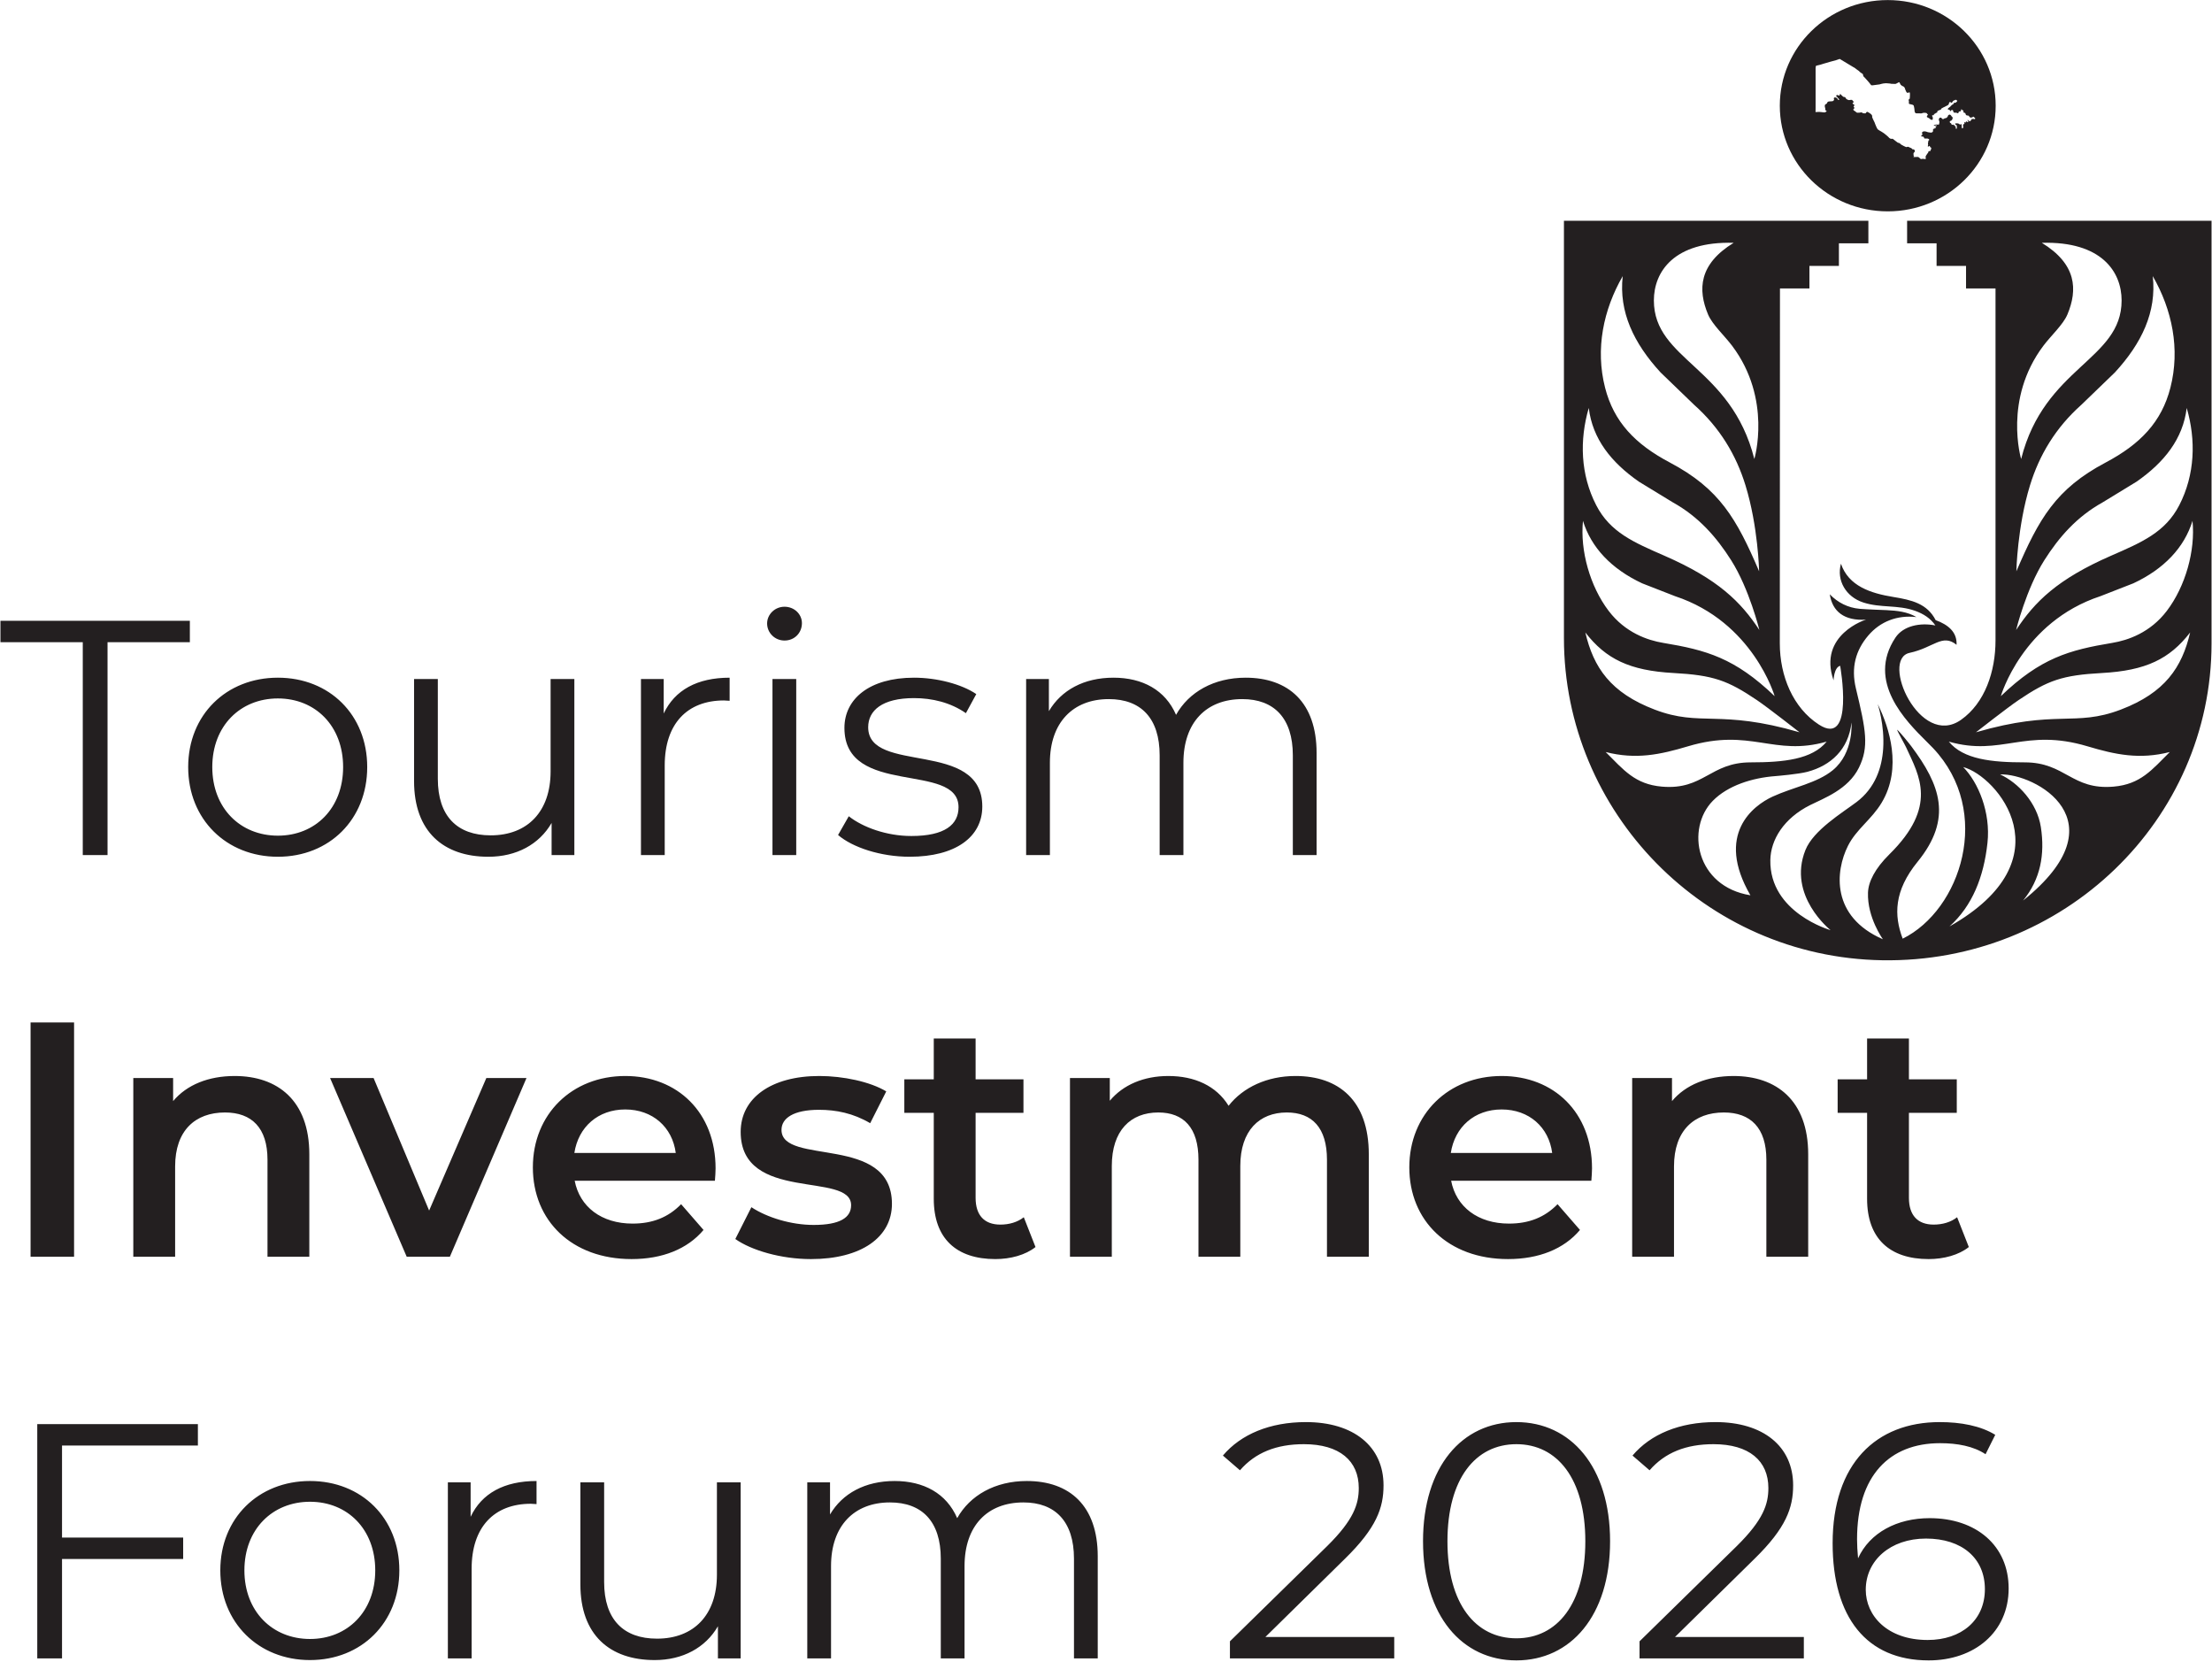
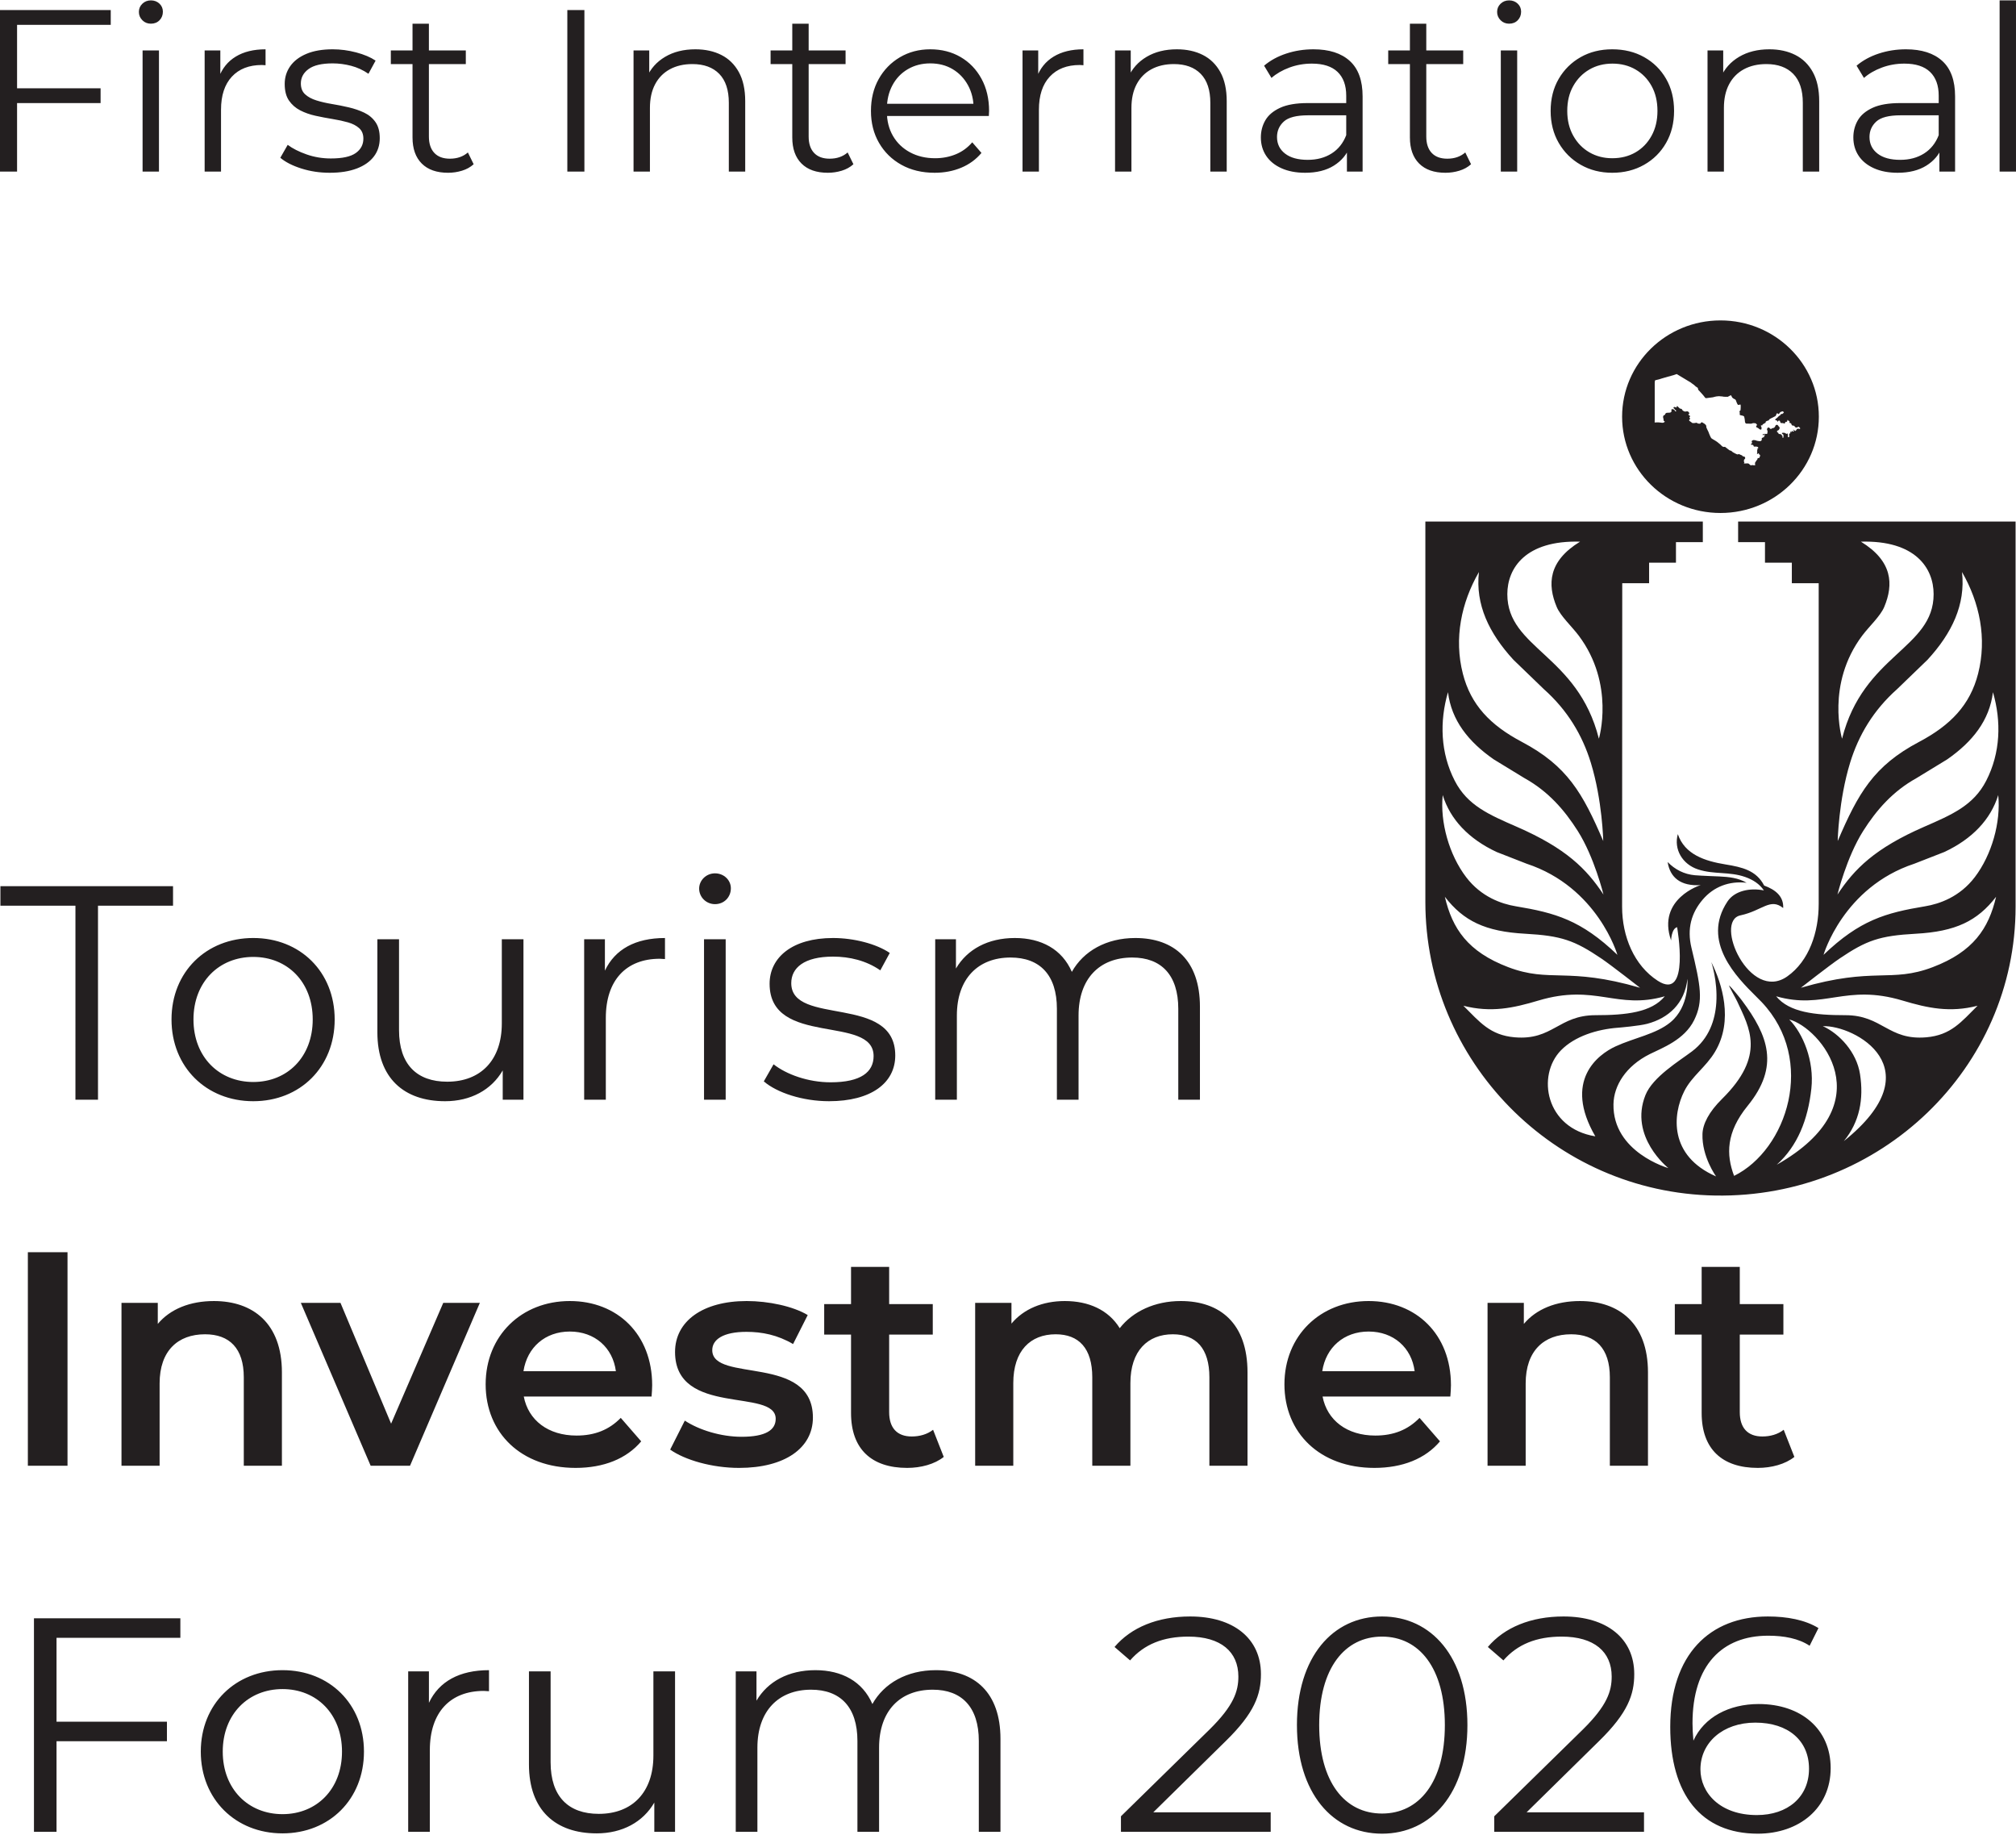
- <svg xmlns="http://www.w3.org/2000/svg" aria-label="Tourism Investment Forum 2026" viewBox="226.897 134.638 396.601 297.779">
+ <svg xmlns="http://www.w3.org/2000/svg" aria-label="First International Tourism Investment Forum 2026" viewBox="226.897 71.632 396.601 360.785">
  <g fill="#231f20">
    <path id="forum-lockup-mono-dark-mark" d="M615.392 244.15c-2.963 3.893-6.955 5.263-9.76 5.728-7.764 1.287-12.861 2.712-19.996 9.552 0 0 3.842-13.302 17.868-17.927l5.888-2.298c5.514-2.576 9.135-6.415 10.611-11.197.537 5.33-1.263 11.746-4.611 16.143m-8.254 17.692c-8.287 3.16-11.572-.12-25.961 4.062 0 0 5.654-4.427 7.621-5.755 5.279-3.563 7.842-4.48 14.988-4.871 7.845-.43 12.118-2.507 15.794-7.267-1.464 6.26-4.5 10.803-12.442 13.83m-1.297 13.807c-7.487.642-8.626-4.351-15.904-4.351-5.985 0-11.03-.544-13.627-3.718 9.48 2.714 13.606-2.526 24.862.839 4.997 1.493 9.317 2.415 14.762 1.024-3.196 3.168-5.22 5.787-10.093 6.206m-16.212 20.417c3.12-3.808 3.935-8.274 3.185-13.16-.671-4.368-4.078-7.973-7.313-9.448 6.217-.217 22.021 8.273 4.128 22.608m-13.196 4.643c4.086-3.684 6.141-8.845 6.808-14.978.597-5.482-1.657-10.85-4.352-13.591 6.046 1.575 18.842 16.517-2.456 28.569m16.993-65.63c2.629-4.153 5.836-7.816 10.464-10.387l6.076-3.708c4.973-3.458 8.326-7.673 8.998-13.215 1.675 5.738 1.498 11.932-1.332 17.429-2.505 4.867-6.753 6.667-12.211 9.049-9.68 4.225-13.718 8.278-17.046 13.324 0 0 1.797-7.35 5.051-12.492m-2.561-13.44c1.671-5.437 4.605-10.344 9.235-14.461l5.989-5.78c4.788-5.205 7.509-10.838 6.788-17.261 3.473 6.025 4.938 13.052 3.165 19.993-1.57 6.143-5.404 10.134-11.606 13.414-8.949 4.73-11.979 10.099-16.015 19.504 0 0 .167-7.996 2.444-15.408m2.12-43.475c10.71-.306 14.306 5.202 14.306 10.328 0 10.728-13.837 11.857-18.012 28.427 0 0-3.232-10.708 3.978-20.29 1.375-1.827 3.562-3.816 4.319-5.623 1.86-4.441 1.663-9.017-4.591-12.842m-52.247 116.96c-9.802-1.586-11.582-11.966-6.764-16.911 2.698-2.77 7.107-4.147 11.241-4.452.328-.025 4.151-.35 5.741-.772 4.167-1.11 7.367-3.97 7.904-8.83 0 0 .452 5.43-3.36 8.548-2.84 2.324-7.065 3.024-10.77 4.723-3.497 1.604-10.337 6.763-3.992 17.694m-15.859-19.476c-4.874-.42-6.898-3.038-10.093-6.206 5.445 1.39 9.764.469 14.761-1.024 11.257-3.365 15.382 1.875 24.862-.84-2.597 3.175-7.642 3.719-13.627 3.719-7.278 0-8.417 4.993-15.903 4.35m2.055-20.37c7.145.393 9.708 1.309 14.988 4.872 1.966 1.328 7.62 5.755 7.62 5.755-14.389-4.181-17.674-.902-25.961-4.062-7.942-3.028-10.978-7.57-12.441-13.831 3.675 4.76 7.948 6.837 15.794 7.267m-16.217-27.271c1.476 4.782 5.096 8.62 10.61 11.197l5.888 2.298c14.026 4.625 17.868 17.927 17.868 17.927-7.135-6.84-12.232-8.265-19.996-9.552-2.805-.465-6.796-1.835-9.76-5.727-3.348-4.397-5.147-10.813-4.61-16.143m1.038-20.24c.672 5.543 4.025 9.758 8.998 13.216l6.076 3.708c4.628 2.57 7.835 6.234 10.464 10.387 3.254 5.142 5.052 12.492 5.052 12.492-3.329-5.046-7.366-9.1-17.046-13.324-5.459-2.382-9.706-4.182-12.211-9.05-2.83-5.496-3.008-11.69-1.333-17.428m6.087-23.632c-.72 6.423 2 12.056 6.788 17.262l5.989 5.779c4.63 4.117 7.565 9.024 9.235 14.462 2.278 7.412 2.444 15.408 2.444 15.408-4.035-9.405-7.066-14.774-16.014-19.504-6.203-3.28-10.037-7.271-11.606-13.414-1.774-6.941-.308-13.968 3.164-19.993m19.892-5.972c-6.254 3.825-6.451 8.4-4.591 12.842.757 1.807 2.944 3.796 4.32 5.624 7.209 9.58 3.977 20.289 3.977 20.289-4.175-16.57-18.011-17.7-18.011-28.427 0-5.126 3.596-10.634 14.305-10.328m31.098-3.951v4.042h5.284v4.043h5.283v4.043h5.284v63.089c0 5.539-1.881 11.215-6.186 14.243-7.392 5.2-14.525-10.864-9.218-12.006 4.349-.937 5.857-3.51 8.419-1.443.114-2.308-1.53-3.612-3.746-4.422-1.527-2.972-4.311-3.62-7.601-4.155-4.06-.661-8.025-1.95-9.381-5.961-.828 2.98.885 5.935 3.996 6.948 3.146 1.025 6.157.378 9.298 1.497 1.488.53 2.781 1.348 3.639 2.625-2.729-.552-5.757.064-7.161 2.174-5.243 7.877 1.887 14.975 5.594 18.652.437.433.829.822 1.145 1.156 10.799 11.419 4.964 29.037-5.443 34.163-1.578-4.181-1.58-8.562 2.665-13.773 6.345-7.787 4.054-13.8-1.111-20.707-.369-.494-2.083-2.624-2.565-2.99.099.377 1.385 2.64 1.631 3.177 2.358 5.139 5.706 10.577-2.999 19.169-2.588 2.553-3.779 4.926-3.841 6.887-.142 4.469 2.678 8.346 2.678 8.346-9.333-4.074-8.555-12.192-6.269-16.747 1.498-2.988 4.239-4.724 6.055-7.758 1.843-3.08 2.2-6.448 1.803-9.625-.373-2.977-1.408-5.786-2.527-8.024 0 0 1.271 3.72.981 8.017-.225 3.322-1.383 6.988-4.787 9.549-2.555 1.92-7.724 5.038-9.147 8.584-3.295 8.209 4.504 14.367 4.504 14.367s-10.972-3.105-10.799-12.574c.066-3.638 2.409-7.48 7.142-9.847 2.422-1.213 6.812-2.785 8.734-6.695 1.846-3.756 1.271-6.711-.533-14.21-.904-3.76-.038-6.851 2.228-9.502 2.127-2.488 5.175-3.691 8.621-3.292-1.615-.957-3.473-1.152-5.365-1.244 0 0-3.598-.131-4.794-.235-2.116-.185-3.939-1.117-5.376-2.603.466 3.072 2.592 4.795 6.509 4.543.06-.055-8.695 2.67-5.83 10.884 0 0 .064-2.32 1.183-2.61 0 0 2.634 14.7-3.809 10.54-4.639-2.994-7.012-8.7-7.012-14.563l.028-63.624h5.284v-4.043h5.284v-4.043h5.284v-4.042h-54.584v74.817c0 31.155 25.231 57.22 57.063 57.74 32.518.532 59.049-25.105 59.049-56.805v-75.752Zm-16.416-19.574.009-.692v-7.074l.037-.328.055-.124.771-.187.532-.168.486-.142.697-.204 1.11-.302.638-.218 2.794 1.682.174.142.459.33.302.283.413.275.101.4.119.114.468.506.413.471.404.515.229.017.376-.053.542-.07.339-.045.395-.107.303-.062.467-.044.441.035.238.018.294.053.321.01.431.008.129-.062.247-.125.211-.124.11.062.202.391.248.204.367.186s.128.205.138.231l.082.266.202.444.156.124.147-.008.211-.089.101.071.018.301-.009.347-.028.408-.22.231.064.195v.47l.083.08.229.044.367.098.175.107.073.284.055.301.055.533s.11.204.119.24c.009.035.175.062.175.062h.357s.487.017.532.017.23-.062.23-.062l.183-.053s.285 0 .313.01c.027.008.155.034.183.034s.101.071.101.071l.101.142.082.062-.009.063-.11.115-.073.16.018.115.138.08.275.142c.037.018.174.151.174.151l.11.08.211.053.129-.08.009-.16v-.15l-.018-.125-.101-.168.018-.16h.275l.046-.195.202-.089.138-.116.128-.044.101-.042.037-.224.064-.07.174-.072.129-.07.229-.046.101-.204.339-.204.23-.106.312-.16.312-.16.156-.177.018-.133.073-.169.138-.115.138.115.146.071.101-.098.028-.07.091-.125.184-.16h.124l.073-.057.101-.045.142.036.01.066h.1l.06.076-.06.133s-.082.08-.096.09c-.014.008-.119.096-.119.096l-.078.04s-.129.01-.152 0c-.022-.009-.091.005-.105.022a2 2 0 0 0-.069.151v.054l-.115.048-.119.076-.133.12-.142.12-.055.097-.101.067-.101.088-.156.111-.064.062-.055.165.275.075.115.084.023.098.064.071s.05-.018.064-.027.064-.106.064-.106l.06-.062.138-.027.119.053.046.102.023.116.055.124.059.06.088.038h.206s.138.01.156 0c.018-.009.151.071.151.071l.032.026.152-.026.046-.067.055-.2.068-.035.143.04.087-.08.096-.115.028-.19s.023-.05.036-.05c.014 0 .06.027.06.027l.032.088.11.062.11.045.069.075-.004.12-.01.142.133.071.138.036.069.057.018.08.06.076.004.102s.037.057.06.075a.7.7 0 0 0 .138.058l.137.022h.097l.128.071.041.08.051.09.087.065.179.071.11-.026.096-.032.088-.017.073-.07.037-.037.096.036s.018.035.023.053.092.05.092.05l.05.043.083.08.027.115-.105.08-.152-.03-.101-.023-.123.022-.207.031-.037.093s.074.071.074.09c0 .017 0 .04-.028.04h-.179l-.004.132s-.087.04-.101.04a1 1 0 0 1-.115-.093l-.087-.027-.119-.119-.083-.027-.032.098.11.062.046.066v.102l-.046.05h-.156l-.096-.098-.092-.009-.055.075.018.102-.082.022s-.046-.053-.06-.057-.087 0-.087 0l-.064.057.041.142s-.055.085-.06.098a1 1 0 0 1-.114.102h-.092l.041.524-.023.093-.068.05h-.111l-.073-.04-.023-.063.037-.076-.047-.535-.082-.02s-.036.076-.068.076l-.17-.005s-.119-.115-.133-.119l-.165-.054-.097-.022h-.312l-.145.07.113.157.147.093.073.093v.368l.023.076v.048l-.055.04h-.188v-.115l.055-.078.014-.064-.046-.04-.096-.062-.037-.142-.086-.144-.088.046s-.069-.009-.069-.022-.037-.097-.037-.097h-.087l-.064.044s-.101-.036-.119-.044c-.019-.009-.115-.076-.115-.098a1 1 0 0 0-.014-.093l-.05-.067s-.055-.018-.069-.018-.096-.062-.096-.062l-.019-.062-.045-.115.055-.076.087-.084.133-.035.091-.094.101-.137.06-.124v-.156l-.018-.12-.087-.07-.088-.085-.05-.093-.06-.076-.11-.097-.138-.04s-.165.062-.183.075a2 2 0 0 0-.101.13l-.041.137-.051.088-.156.138-.096.058-.11.022-.11.013-.092.044-.059.054s-.074.044-.088.044-.11.018-.128.01c-.018-.01-.101-.04-.115-.063-.014-.022-.105-.129-.105-.129s-.051-.066-.074-.07-.128-.005-.128-.005l-.151.035-.088.138-.046.146v.111l.074.17.027.15v.16l-.032.097v.142c0 .013-.069.09-.069.09l-.155.017-.262-.023-.165.023s-.101.013-.124.031c-.023.017-.17.088-.17.088l-.041.08h.202l.11-.062.128-.04.097.027.004.106-.091.031h-.156v.098l.124.071v.12l-.069.057-.129-.03-.059.084-.005.057-.078.031h-.078l-.092.045-.027.093v.284l-.041.093-.069.067-.074.057-.096.031h-.248l-.266-.048-.101-.005-.119-.044-.133-.045-.197-.053-.152-.013-.092-.004h-.119l-.096.053-.078.071-.083.035-.023.102.023.094.046.097v.09c0 .012-.018.088-.018.088l-.051.057h-.073l-.041.071v.147l.119.022h.151l.11.04.069.08.051.097.027.107.078.031h.464l.151.035.073.036.092.075.046.09-.037.075-.101.057-.059.076.032.088-.014.08-.041.085-.014.124v.173l.041.102-.046.053-.004.107-.032.142.041.044h.096l.115-.129.083.036.064.093.05.12.106.031.037.09.05.11-.202.461h-.188l-.087.031-.069.098.009.09-.238.323-.248.39.014.435v.09l-.151-.046-.138.01-.101-.023-.097-.018-.1.014-.225.035-.179-.075-.078-.085-.11-.115-.101-.062-.147-.045-.294.01-.463.013v-.085l.078-.044-.014-.089-.064-.075v-.311s-.023-.093 0-.106c.023-.014.138-.16.138-.16s.087-.107.096-.124 0-.12 0-.12-.027-.12-.037-.138a.4.4 0 0 0-.11-.084c-.013 0-.101-.053-.123-.053-.023 0-.175-.009-.175-.009l-.142-.169-.119-.062-.207-.08-.192-.102-.101-.026h-.11l-.133.04-.124.008s-.184-.084-.198-.093a9 9 0 0 0-.252-.115l-.202-.12-.146-.067s-.138-.093-.143-.106a1 1 0 0 0-.133-.124l-.169-.11-.225-.05-.321-.235-.468-.364-.096-.08s-.092-.027-.106-.027a.5.5 0 0 0-.101.014c-.023.01-.165 0-.165 0s-.119-.063-.147-.07a1 1 0 0 1-.147-.095l-.11-.124-.179-.173-.165-.142-.477-.386-.459-.297-.394-.227-.303-.21-.188-.349-.206-.479-.152-.408-.17-.342-.137-.288-.119-.293v-.244l-.088-.173s-.11-.129-.123-.133a1 1 0 0 1-.147-.102 1 1 0 0 0-.064-.089l-.138-.04-.129-.089-.123-.089-.221.058-.1.16-.101.062-.211-.013-.221-.023-.165-.126s-.192-.029-.211-.02-.147.04-.147.04l-.178.018-.239.004-.142-.018-.34-.26-.261-.175-.023-.195.138-.089.05-.155-.083-.115-.064-.076.042-.106.091-.085.009-.115-.087-.093-.142-.07-.078-.08-.037-.076.088-.07.1-.037-.013-.208-.147-.156s-.083-.11-.101-.115-.193-.018-.193-.018l-.247.04-.193.005a2 2 0 0 1-.193-.089l-.192-.098-.092-.133s-.041-.11-.069-.133a1.4 1.4 0 0 0-.211-.11c-.014 0-.165-.014-.165-.014s-.124-.098-.142-.12c-.019-.022-.23-.204-.234-.218a3 3 0 0 0-.161-.168l-.096.031-.028.115v.098s-.05.044-.069.044c-.018 0-.197-.062-.197-.062l-.087-.04-.124-.004-.124.053-.036.111.087.12.133.111.059.102.115.115.124.13.028.083s-.033.044-.046.044c-.014 0-.156-.008-.161-.022s-.096-.19-.096-.19l-.078-.089-.165-.102-.175-.036h-.11s-.078.031-.082.045l-.042.106.005.08.037.155s-.046.093-.042.107c.005.013-.11.12-.11.12l-.11.048c-.018.01-.17.031-.17.031h-.123l-.418.027-.133.062-.133.13-.023.11-.059.071-.097.075-.087.045-.101.057-.06.191v.186l.046.182.032.111s0 .138.005.151c.005.014.028.17.028.17l.055.074.114.04.042.08-.028.071-.128.04-.051.098-.348.013-.289-.04-.432-.04-.334.005-.381.022Zm12.944 17.886c10.687 0 19.352-8.479 19.352-18.938s-8.665-18.938-19.352-18.938-19.352 8.48-19.352 18.938c0 10.46 8.664 18.938 19.352 18.938" />
+     <path id="forum-lockup-mono-dark-title" d="M230.255 105.385h-3.358V73.613h21.786v2.905h-18.428zm16.431-13.48h-16.794V89h16.794zm11.483 13.48h-3.222V81.556h3.222zm-1.588-29.094q-.999 0-1.68-.68-.681-.681-.681-1.634 0-.954.681-1.612t1.68-.658 1.679.636.681 1.588q0 .999-.658 1.68-.659.68-1.702.68m13.797 29.094h-3.222V81.556h3.086v6.491l-.317-1.135q.998-2.723 3.358-4.153t5.855-1.43v3.132q-.181 0-.363-.022-.181-.023-.363-.023-3.767 0-5.9 2.292t-2.134 6.513zm21.378.227q-2.95 0-5.583-.84-2.632-.839-4.13-2.11l1.453-2.542q1.452 1.089 3.721 1.884t4.766.794q3.404 0 4.902-1.067t1.498-2.836q0-1.317-.84-2.066-.839-.748-2.201-1.134t-3.041-.658-3.336-.636-3.018-1.066q-1.362-.704-2.202-1.929t-.839-3.268q0-1.952 1.089-3.495t3.2-2.428q2.11-.886 5.151-.886 2.315 0 4.63.613t3.812 1.611l-1.407 2.588q-1.588-1.09-3.404-1.566-1.815-.477-3.631-.477-3.222 0-4.743 1.112-1.52 1.112-1.52 2.837 0 1.362.839 2.133.84.772 2.224 1.203t3.041.703 3.314.659q1.656.385 3.041 1.043 1.384.659 2.224 1.861.839 1.203.839 3.155 0 2.088-1.157 3.608t-3.359 2.36-5.333.84m23.284 0q-3.358 0-5.174-1.815-1.815-1.816-1.815-5.129V76.291h3.222v22.195q0 2.088 1.067 3.223t3.063 1.134q2.134 0 3.541-1.225l1.134 2.315q-.953.862-2.292 1.271t-2.746.408m3.495-21.378h-14.751v-2.678h14.751zm23.33 21.151h-3.359V73.613h3.359zm12.89 0h-3.223V81.556h3.087v6.536l-.5-1.225q1.135-2.587 3.631-4.062 2.497-1.476 5.946-1.476 2.905 0 5.106 1.112t3.45 3.382 1.248 5.719v13.843h-3.223V91.859q0-3.767-1.883-5.696t-5.288-1.929q-2.542 0-4.425 1.022-1.884 1.021-2.905 2.95t-1.021 4.652zm34.994.227q-3.359 0-5.174-1.815-1.816-1.816-1.816-5.129V76.291h3.223v22.195q0 2.088 1.066 3.223t3.064 1.134q2.133 0 3.54-1.225l1.135 2.315q-.953.862-2.292 1.271t-2.746.408m3.495-21.378h-14.751v-2.678h14.751zm17.52 21.378q-3.722 0-6.536-1.566t-4.403-4.312-1.588-6.286 1.52-6.263q1.521-2.724 4.176-4.29t5.968-1.566q3.359 0 5.969 1.521t4.107 4.266 1.498 6.332q0 .227-.023.477-.022.249-.022.522h-20.743v-2.406h19.018l-1.271.953q0-2.587-1.112-4.607t-3.018-3.154q-1.906-1.135-4.403-1.135-2.451 0-4.402 1.135t-3.041 3.177-1.09 4.675v.499q0 2.723 1.203 4.789t3.359 3.222q2.156 1.158 4.924 1.158 2.179 0 4.063-.772t3.245-2.36l1.815 2.088q-1.588 1.906-3.971 2.905t-5.242.998m20.515-.227h-3.223V81.556h3.087v6.491l-.318-1.135q.999-2.723 3.359-4.153t5.855-1.43v3.132q-.182 0-.363-.022-.182-.023-.363-.023-3.768 0-5.901 2.292t-2.133 6.513zm18.201 0h-3.223V81.556h3.086v6.536l-.499-1.225q1.135-2.587 3.631-4.062 2.497-1.476 5.946-1.476 2.905 0 5.106 1.112t3.45 3.382 1.248 5.719v13.843h-3.223V91.859q0-3.767-1.883-5.696t-5.288-1.929q-2.542 0-4.425 1.022-1.884 1.021-2.905 2.95t-1.021 4.652zm45.478 0h-3.086v-5.265l-.136-.862v-8.806q0-3.041-1.702-4.675t-5.061-1.633q-2.315 0-4.403.771-2.087.772-3.54 2.043l-1.452-2.406q1.815-1.543 4.357-2.383t5.356-.84q4.629 0 7.148 2.293 2.519 2.292 2.519 6.967zm-11.301.227q-2.678 0-4.653-.885t-3.018-2.451-1.044-3.608q0-1.861.885-3.382.885-1.52 2.905-2.451 2.02-.93 5.424-.93h8.215v2.405h-8.124q-3.45 0-4.789 1.226t-1.339 3.041q0 2.042 1.589 3.268t4.448 1.225q2.723 0 4.698-1.248 1.974-1.248 2.882-3.608l.726 2.224q-.908 2.36-3.154 3.767t-5.651 1.407m27.596 0q-3.359 0-5.175-1.815-1.815-1.816-1.815-5.129V76.291h3.222v22.195q0 2.088 1.067 3.223t3.064 1.134q2.133 0 3.54-1.225l1.135 2.315q-.953.862-2.292 1.271t-2.746.408m3.495-21.378h-14.752v-2.678h14.752zm10.62 21.151h-3.222V81.556h3.222zm-1.588-29.094q-.999 0-1.68-.68-.68-.681-.68-1.634 0-.954.68-1.612.681-.658 1.68-.658t1.679.636.681 1.588q0 .999-.658 1.68t-1.702.68m20.288 29.321q-3.449 0-6.195-1.566t-4.335-4.312-1.588-6.286q0-3.586 1.588-6.309t4.312-4.266q2.723-1.544 6.218-1.544 3.54 0 6.286 1.544 2.746 1.543 4.312 4.266t1.566 6.309q0 3.54-1.566 6.286t-4.334 4.312-6.264 1.566m0-2.859q2.587 0 4.584-1.158t3.155-3.268 1.157-4.879q0-2.814-1.157-4.902t-3.155-3.245-4.538-1.157q-2.542 0-4.539 1.157t-3.177 3.245-1.18 4.902q0 2.769 1.18 4.879 1.18 2.111 3.177 3.268 1.997 1.158 4.493 1.158m21.968 2.632h-3.223V81.556h3.087v6.536l-.499-1.225q1.134-2.587 3.631-4.062t5.945-1.476q2.905 0 5.107 1.112 2.201 1.112 3.449 3.382t1.248 5.719v13.843h-3.222V91.859q0-3.767-1.884-5.696t-5.288-1.929q-2.541 0-4.425 1.022-1.884 1.021-2.905 2.95t-1.021 4.652zm45.479 0h-3.087v-5.265l-.136-.862v-8.806q0-3.041-1.702-4.675t-5.061-1.633q-2.314 0-4.402.771-2.088.772-3.54 2.043l-1.453-2.406q1.816-1.543 4.357-2.383t5.356-.84q4.63 0 7.149 2.293 2.519 2.292 2.519 6.967zm-11.302.227q-2.678 0-4.652-.885t-3.018-2.451-1.044-3.608q0-1.861.885-3.382.885-1.52 2.905-2.451 2.019-.93 5.423-.93h8.216v2.405h-8.125q-3.449 0-4.788 1.226t-1.339 3.041q0 2.042 1.588 3.268t4.448 1.225q2.724 0 4.698-1.248t2.882-3.608l.726 2.224q-.907 2.36-3.154 3.767t-5.651 1.407m23.284-.227h-3.222V71.707h3.222" />
    <path id="forum-lockup-mono-dark-line-1" d="M241.738 249.76h-14.76v-3.84h33.959v3.84h-14.76v38.158h-4.44Zm46.679 22.379c0-7.38-4.979-12.3-11.699-12.3s-11.76 4.92-11.76 12.3 5.04 12.299 11.76 12.299 11.699-4.92 11.699-12.3m-27.779 0c0-9.36 6.84-16.02 16.08-16.02s16.019 6.66 16.019 16.02-6.779 16.08-16.019 16.08-16.08-6.72-16.08-16.08m69.238-15.778v31.558h-4.08v-5.76c-2.22 3.84-6.299 6.06-11.339 6.06-8.04 0-13.32-4.5-13.32-13.56V256.36h4.26v17.88c0 6.72 3.48 10.14 9.48 10.14 6.6 0 10.74-4.26 10.74-11.46v-16.56Zm27.841-.24v4.14c-.36 0-.72-.06-1.02-.06-6.6 0-10.619 4.2-10.619 11.64v16.078h-4.26V256.36h4.08v6.18c1.98-4.2 6-6.42 11.82-6.42m7.68.239h4.26v31.559h-4.26Zm-.96-9.96c0-1.619 1.38-2.999 3.12-2.999s3.12 1.32 3.12 2.94c0 1.74-1.32 3.119-3.12 3.119-1.74 0-3.12-1.379-3.12-3.06m12.72 37.919 1.92-3.36c2.52 1.98 6.78 3.54 11.22 3.54 6 0 8.46-2.04 8.46-5.16 0-8.22-20.46-1.74-20.46-14.219 0-5.16 4.44-9 12.48-9 4.08 0 8.52 1.14 11.16 2.94l-1.86 3.42c-2.76-1.92-6.06-2.7-9.3-2.7-5.7 0-8.22 2.22-8.22 5.22 0 8.52 20.46 2.1 20.46 14.22 0 5.46-4.8 8.998-13.02 8.998-5.22 0-10.26-1.679-12.84-3.899m85.798-14.699v18.299h-4.26v-17.88c0-6.66-3.359-10.08-9.059-10.08-6.48 0-10.56 4.202-10.56 11.4v16.56h-4.26v-17.88c0-6.66-3.359-10.08-9.119-10.08-6.42 0-10.559 4.202-10.559 11.4v16.56h-4.261V256.36h4.08v5.759c2.221-3.78 6.3-6 11.58-6 5.22 0 9.3 2.22 11.22 6.66 2.279-4.08 6.779-6.66 12.479-6.66 7.68 0 12.719 4.44 12.719 13.5" />
    <path id="forum-lockup-mono-dark-line-2" d="M232.378 317.92h7.8v41.998h-7.8Zm49.979 23.639v18.359h-7.5v-17.4c0-5.7-2.82-8.46-7.62-8.46-5.34 0-8.94 3.24-8.94 9.66v16.2h-7.5v-32.04h7.14v4.14c2.46-2.938 6.36-4.498 11.04-4.498 7.68 0 13.38 4.379 13.38 14.039m38.94-13.68-13.74 32.039h-7.74l-13.738-32.04h7.799l9.96 23.76 10.259-23.76Zm8.581 13.439h18.179c-.6-4.62-4.14-7.8-9.06-7.8-4.86 0-8.4 3.12-9.12 7.8m25.2 4.98h-25.14c.9 4.68 4.8 7.68 10.38 7.68 3.6 0 6.42-1.14 8.7-3.48l4.02 4.62c-2.88 3.42-7.38 5.22-12.9 5.22-10.74 0-17.7-6.9-17.7-16.44s7.02-16.379 16.56-16.379c9.36 0 16.2 6.54 16.2 16.56 0 .6-.06 1.5-.12 2.218m3.661 10.441 2.88-5.7c2.82 1.86 7.14 3.18 11.16 3.18 4.739 0 6.719-1.32 6.719-3.54 0-6.12-19.8-.36-19.8-13.139 0-6.06 5.46-10.02 14.1-10.02 4.26 0 9.12 1.02 12 2.76l-2.88 5.7c-3.06-1.8-6.12-2.4-9.18-2.4-4.56 0-6.72 1.5-6.72 3.6 0 6.48 19.8.72 19.8 13.26 0 5.998-5.52 9.9-14.52 9.9-5.34 0-10.68-1.562-13.56-3.6m53.821 1.439c-1.8 1.44-4.5 2.16-7.2 2.16-7.02 0-11.04-3.72-11.04-10.8v-15.42h-5.28v-6h5.28V320.8h7.5v7.319h8.58v6h-8.58v15.24c0 3.12 1.56 4.799 4.44 4.799 1.56 0 3.06-.42 4.2-1.32Zm59.758-16.619v18.359h-7.5v-17.4c0-5.7-2.64-8.46-7.199-8.46-4.92 0-8.34 3.24-8.34 9.6v16.26h-7.5v-17.4c0-5.7-2.64-8.46-7.199-8.46-4.98 0-8.34 3.24-8.34 9.6v16.26h-7.5v-32.04h7.14v4.08c2.4-2.878 6.12-4.438 10.5-4.438 4.68 0 8.58 1.739 10.8 5.339 2.578-3.3 6.9-5.34 11.998-5.34 7.74 0 13.14 4.38 13.14 14.04m14.703-.241h18.178c-.6-4.62-4.14-7.8-9.06-7.8-4.858 0-8.398 3.12-9.118 7.8m25.197 4.98H487.08c.9 4.68 4.798 7.68 10.379 7.68 3.6 0 6.42-1.14 8.7-3.48l4.02 4.62c-2.88 3.42-7.38 5.22-12.9 5.22-10.74 0-17.7-6.9-17.7-16.44s7.02-16.379 16.56-16.379c9.36 0 16.199 6.54 16.199 16.56 0 .6-.06 1.5-.12 2.218m38.88-4.738v18.359h-7.5v-17.4c0-5.7-2.82-8.46-7.62-8.46-5.34 0-8.94 3.24-8.94 9.66v16.2h-7.5v-32.04h7.14v4.14c2.46-2.938 6.36-4.498 11.04-4.498 7.68 0 13.38 4.379 13.38 14.039m28.8 16.619c-1.8 1.44-4.5 2.16-7.2 2.16-7.02 0-11.04-3.72-11.04-10.8v-15.42h-5.28v-6h5.28V320.8h7.5v7.319h8.58v6h-8.58v15.24c0 3.12 1.56 4.799 4.44 4.799 1.56 0 3.06-.42 4.2-1.32Z" />
    <path id="forum-lockup-mono-dark-line-3" d="M238.018 393.76v16.499h21.72v3.84h-21.72v17.819h-4.44V389.92h28.8v3.84Zm56.159 22.379c0-7.38-4.98-12.3-11.7-12.3s-11.76 4.92-11.76 12.3 5.04 12.3 11.76 12.3 11.7-4.92 11.7-12.3m-27.78 0c0-9.36 6.84-16.02 16.08-16.02s16.02 6.66 16.02 16.02-6.78 16.079-16.02 16.079-16.08-6.72-16.08-16.08m56.7-16.018v4.14c-.36 0-.72-.06-1.02-.06-6.6 0-10.619 4.198-10.619 11.64v16.078h-4.26V400.36h4.08v6.18c1.98-4.2 6-6.42 11.82-6.42m36.599.24v31.558h-4.08v-5.76c-2.22 3.84-6.3 6.06-11.34 6.06-8.04 0-13.32-4.5-13.32-13.56V400.36h4.26v17.88c0 6.72 3.48 10.14 9.48 10.14 6.6 0 10.74-4.26 10.74-11.46v-16.56Zm64.019 13.26v18.298h-4.26V414.04c0-6.66-3.36-10.08-9.06-10.08-6.48 0-10.56 4.2-10.56 11.4v16.56h-4.26v-17.88c0-6.66-3.36-10.08-9.118-10.08-6.42 0-10.56 4.2-10.56 11.4v16.56h-4.26v-31.56h4.08v5.76c2.22-3.78 6.3-6 11.58-6 5.219 0 9.299 2.22 11.219 6.66 2.28-4.08 6.78-6.66 12.48-6.66 7.68 0 12.719 4.44 12.719 13.5m53.161 14.458v3.84h-29.46v-3.06l17.46-17.099c4.74-4.68 5.64-7.5 5.64-10.38 0-4.86-3.42-7.86-9.84-7.86-4.92 0-8.698 1.5-11.46 4.68l-3.06-2.64c3.24-3.839 8.46-6 14.88-6 8.52 0 13.92 4.321 13.92 11.34 0 4.02-1.26 7.62-6.9 13.14l-14.28 14.04Zm34.261-17.159c0-11.22-5.04-17.4-12.36-17.4s-12.36 6.18-12.36 17.4 5.04 17.399 12.36 17.399 12.36-6.18 12.36-17.4m-29.1 0c0-13.38 7.02-21.358 16.74-21.358s16.799 7.979 16.799 21.359c0 13.379-7.08 21.359-16.798 21.359-9.72 0-16.74-7.98-16.74-21.36m68.278 17.16v3.84h-29.459v-3.06l17.46-17.099c4.74-4.68 5.64-7.5 5.64-10.38 0-4.86-3.42-7.86-9.84-7.86-4.92 0-8.7 1.5-11.46 4.68l-3.06-2.64c3.24-3.839 8.46-6 14.88-6 8.52 0 13.92 4.321 13.92 11.34 0 4.02-1.26 7.62-6.9 13.14l-14.28 14.04Zm32.46-8.58c0-5.52-4.08-9.06-10.56-9.06-6.419 0-10.799 3.96-10.799 9.18 0 4.62 3.84 9 11.1 9 6.06 0 10.26-3.54 10.26-9.12m4.26-.119c0 7.859-6.18 12.899-14.34 12.899-11.16 0-17.22-7.74-17.22-20.999 0-14.28 7.8-21.719 19.2-21.719 3.78 0 7.32.66 9.958 2.28l-1.739 3.479c-2.16-1.439-5.04-1.979-8.16-1.979-9.06 0-14.879 5.819-14.879 17.219 0 .96.06 2.16.18 3.419 2.1-4.619 7.02-7.199 12.84-7.199 8.338 0 14.16 4.92 14.16 12.6" />
  </g>
</svg>
